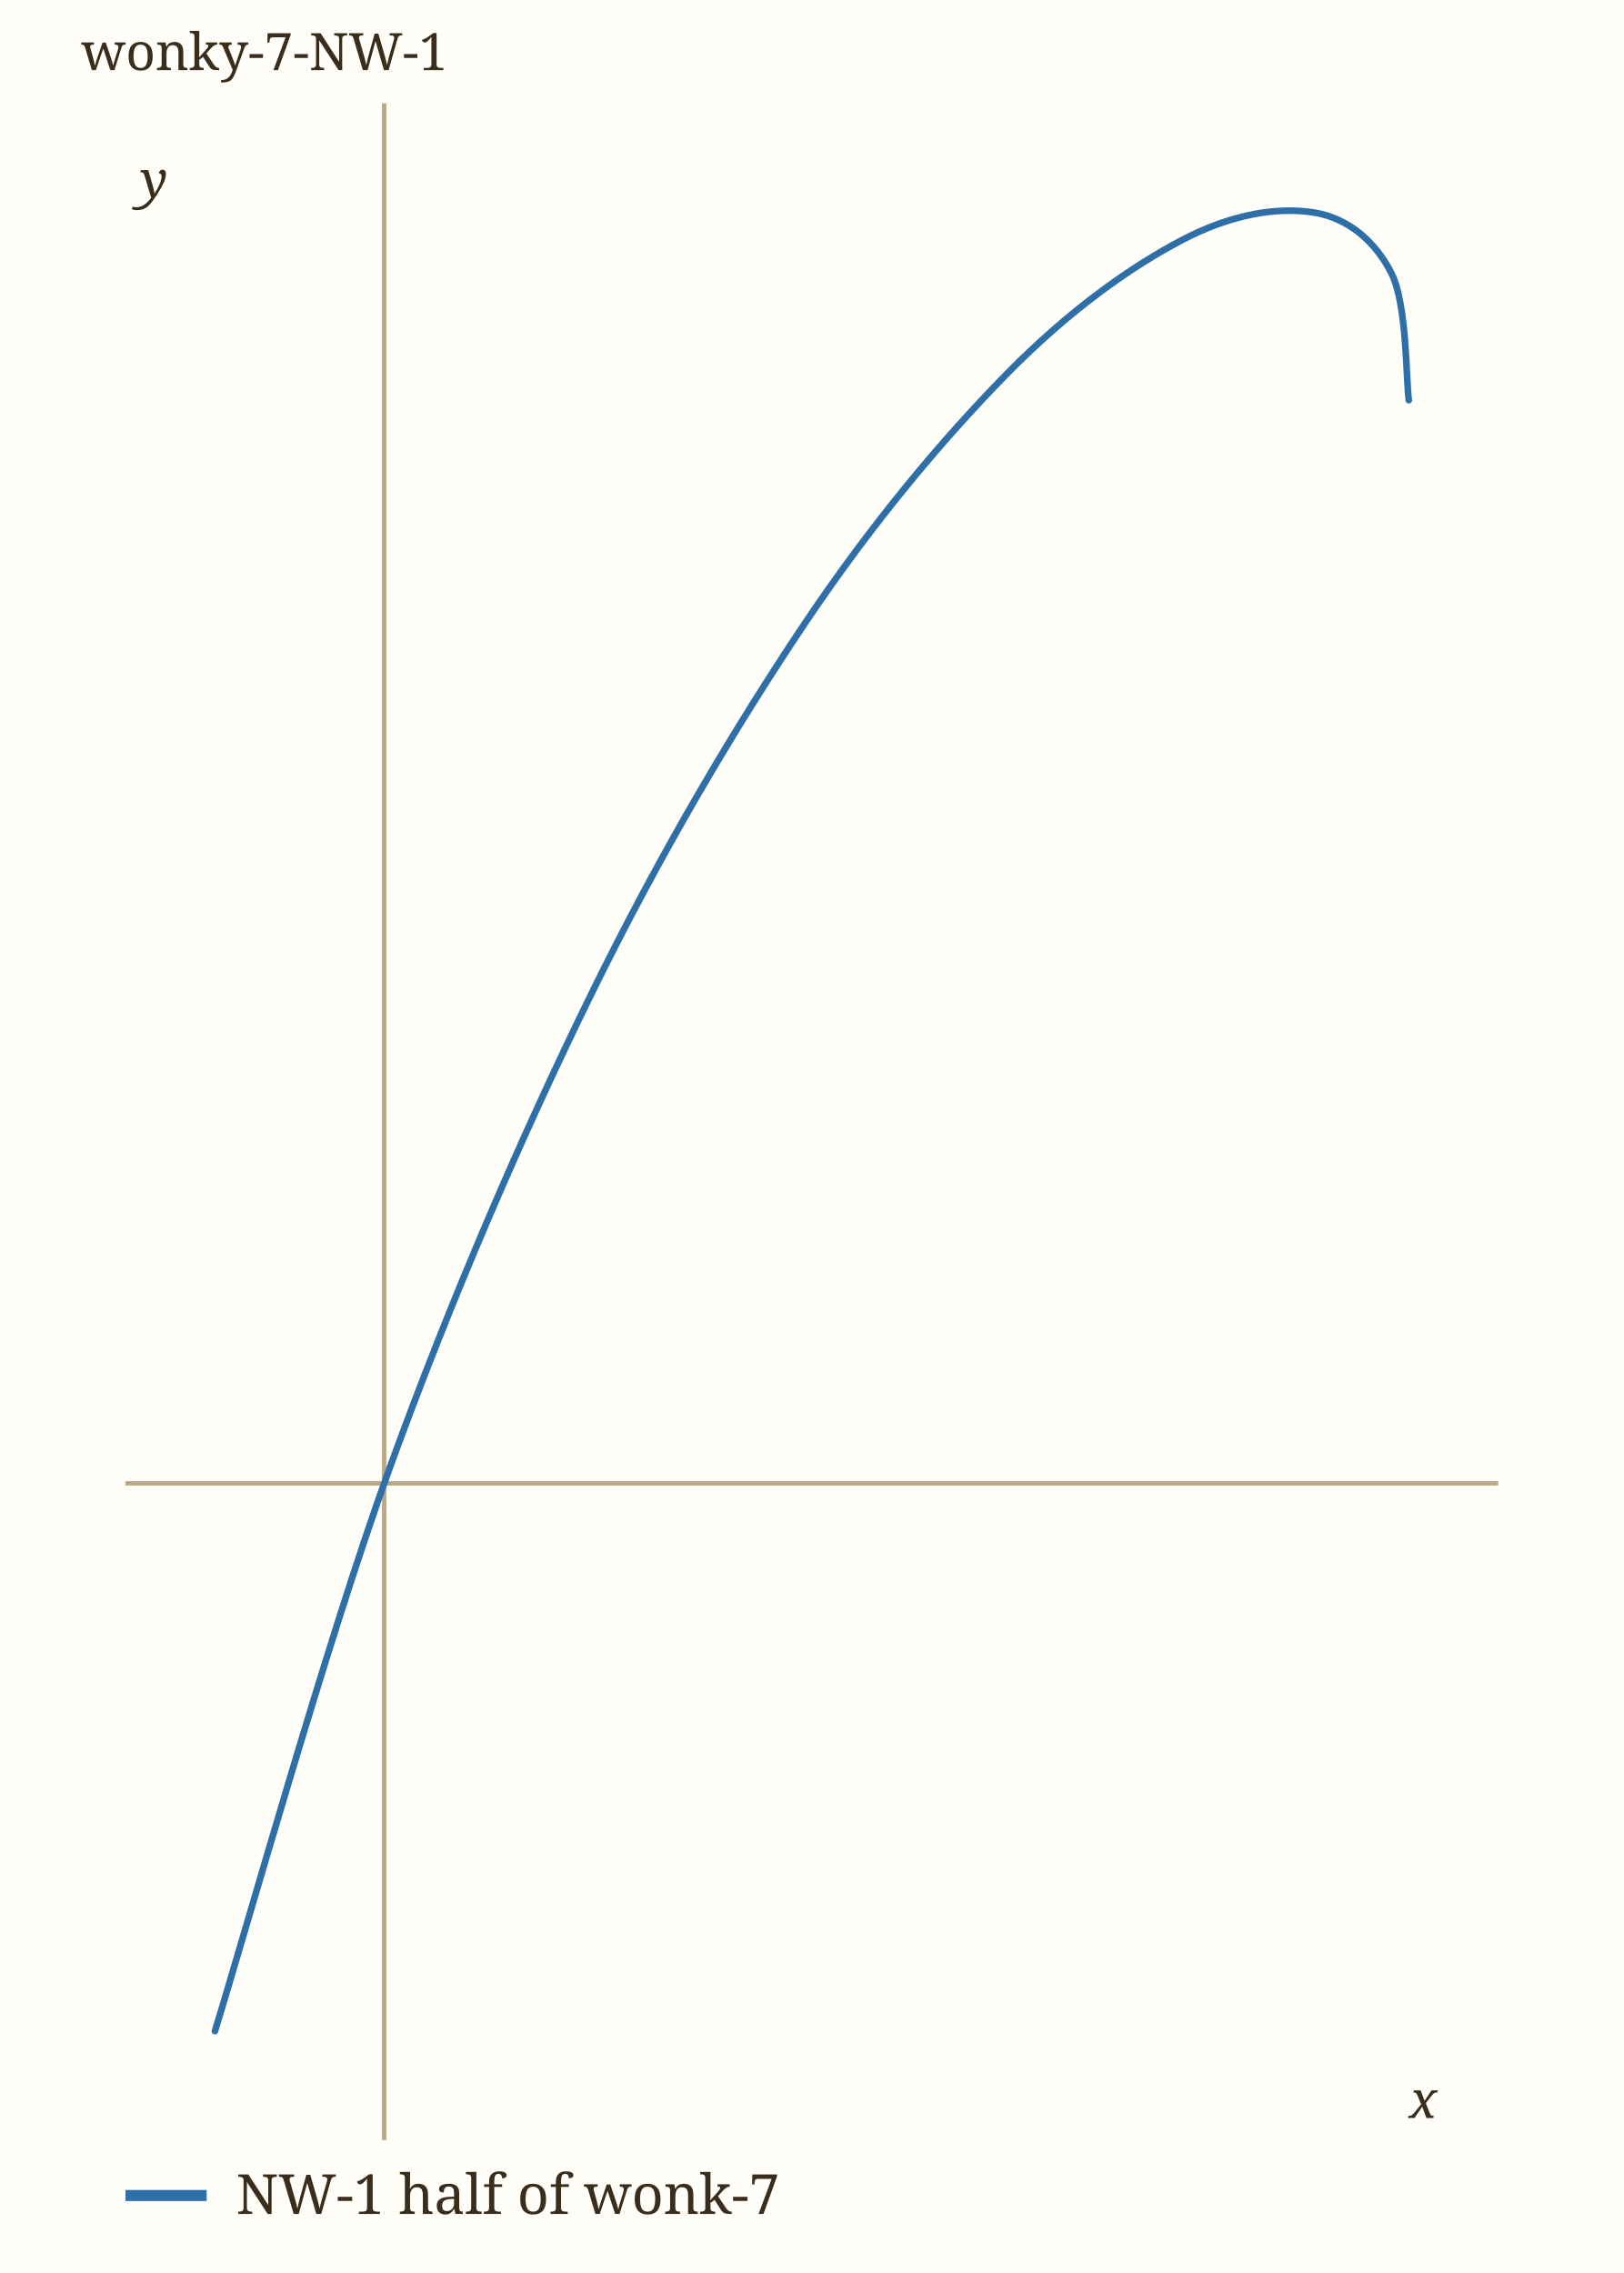
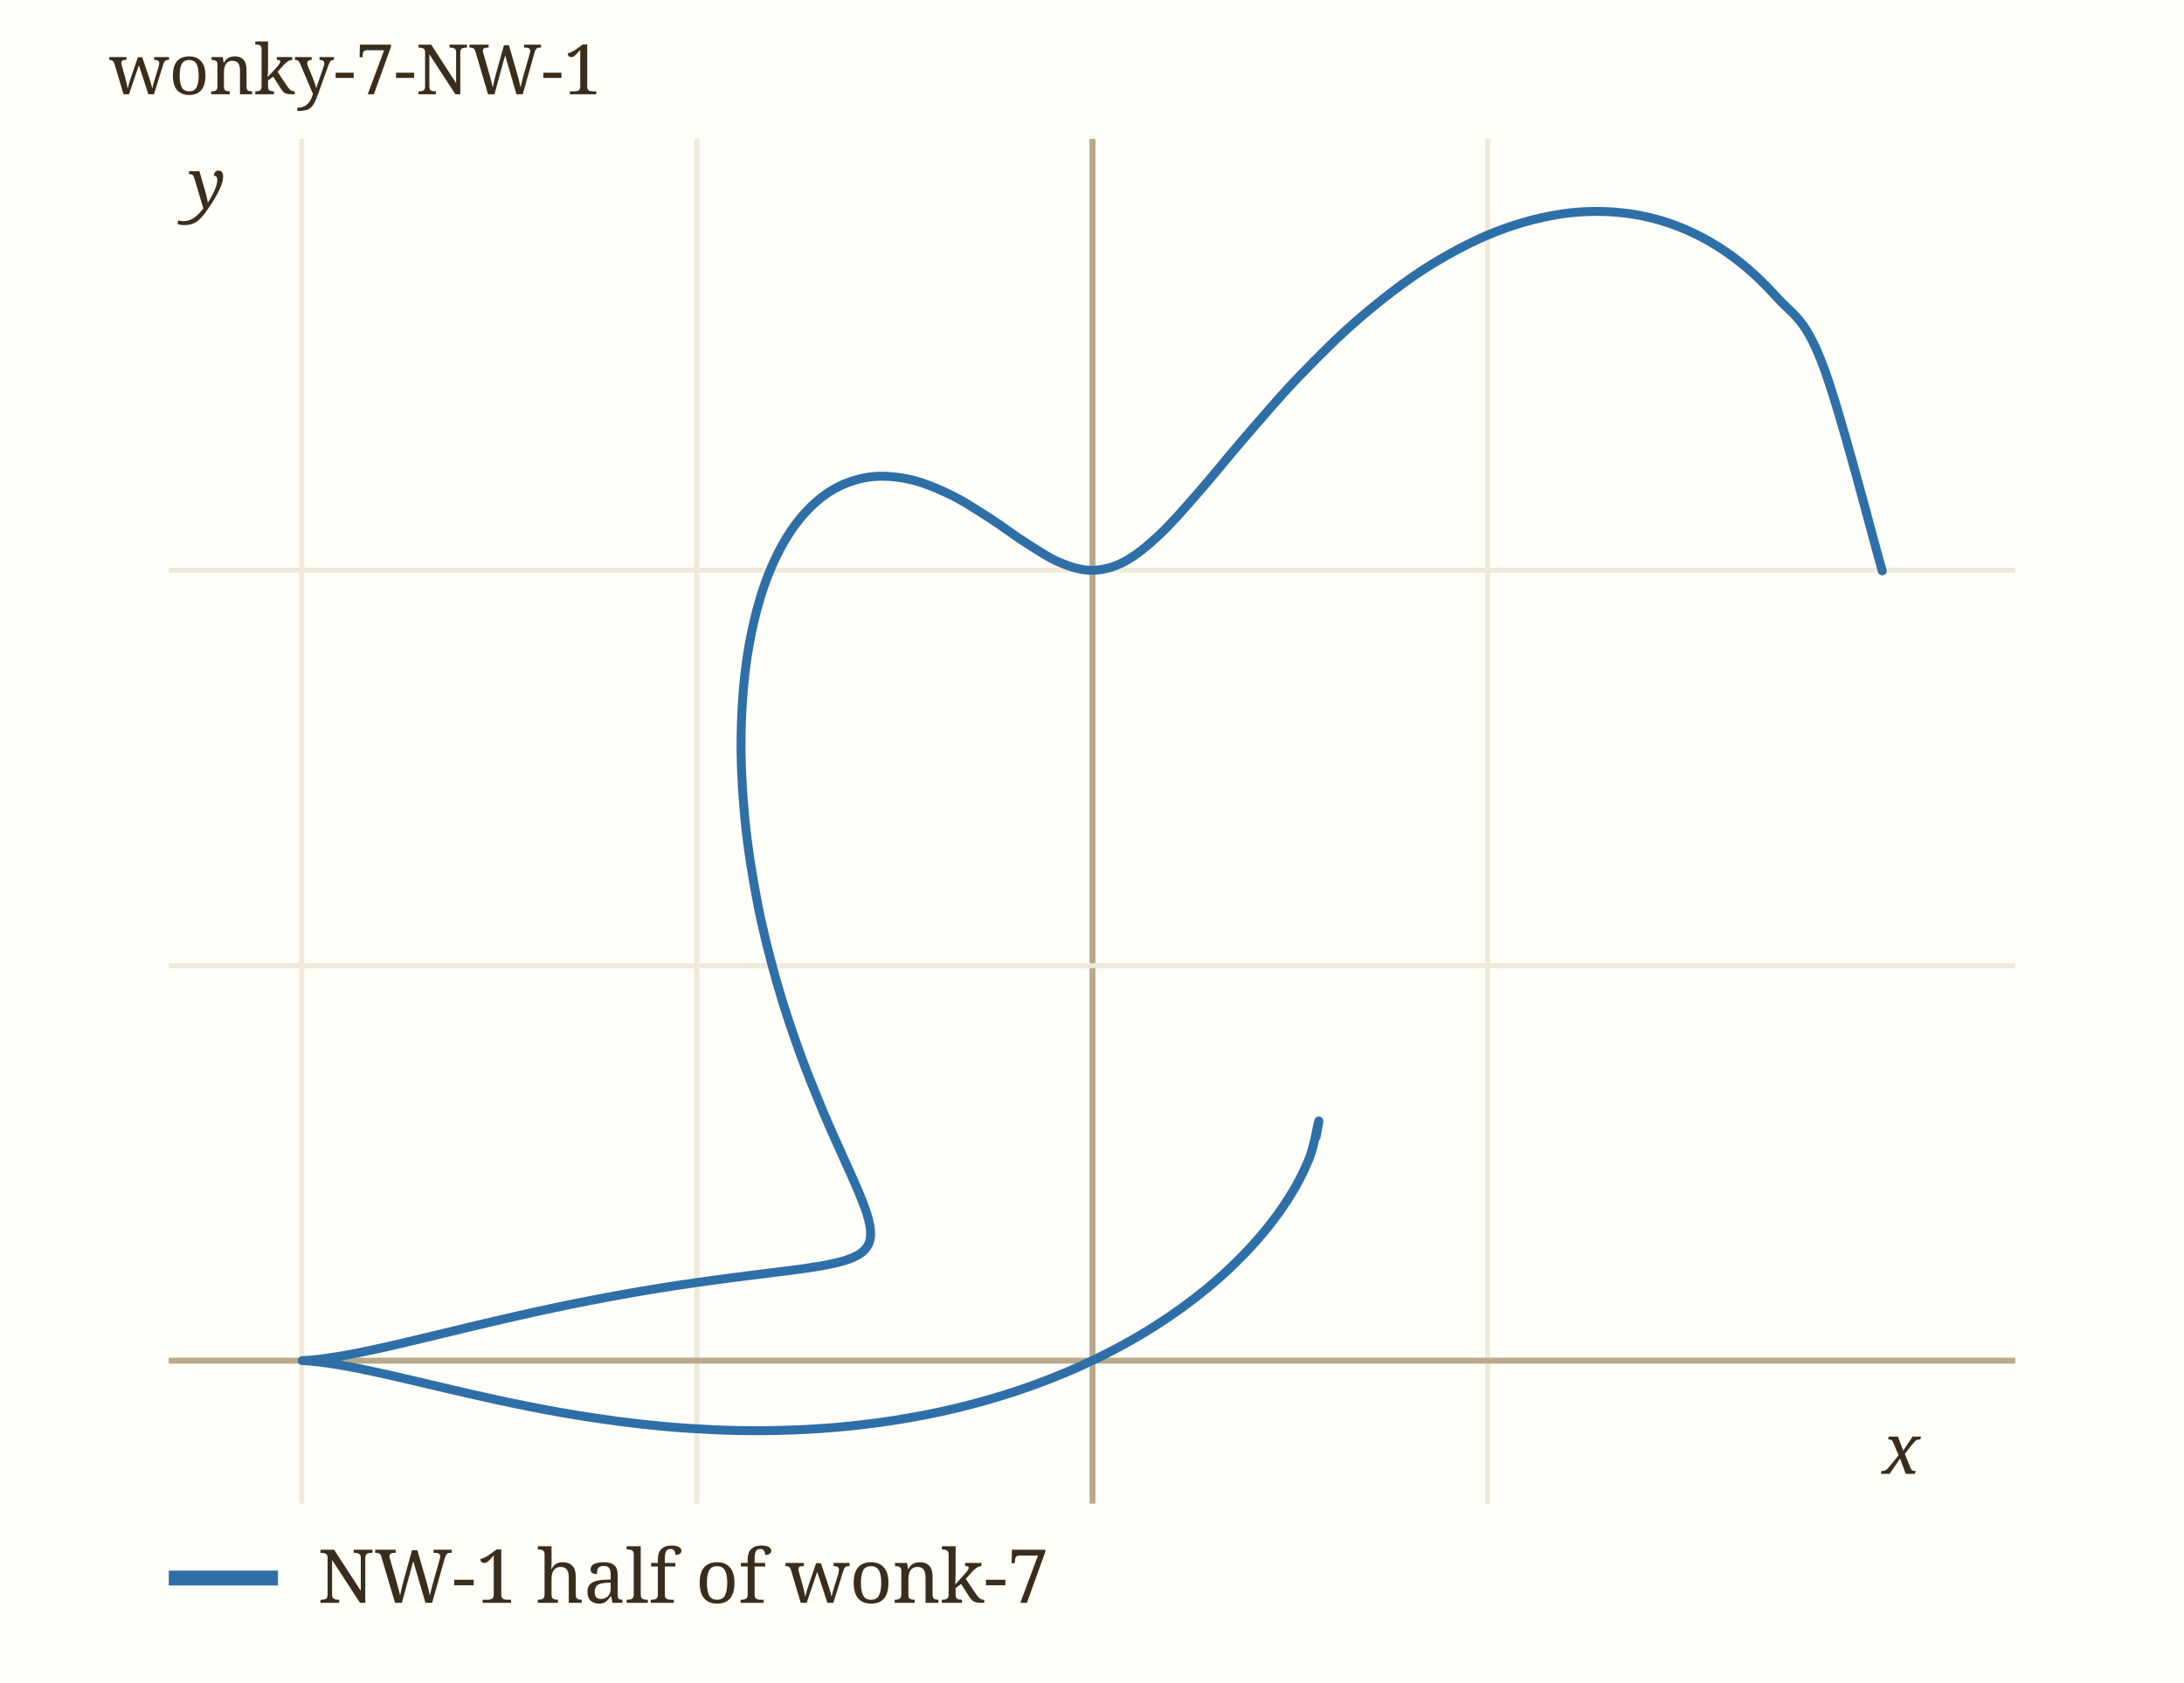
- <svg xmlns="http://www.w3.org/2000/svg" viewBox="0 0 440 616" width="440" height="616" role="img" aria-label="wonky-7-NW-1" data-panel="wonky-7-NW-1">
-   <rect x="0" y="0" width="440" height="616" fill="#fffef9" />
+ <svg xmlns="http://www.w3.org/2000/svg" viewBox="0 0 440 339" width="440" height="339" role="img" aria-label="wonky-7-NW-1" data-panel="wonky-7-NW-1">
+   <rect x="0" y="0" width="440" height="339" fill="#fffef9" />
  <clipPath id="clip-wonky-7-NW-1">
-     <rect x="34" y="28" width="372" height="552" />
+     <rect x="34" y="28" width="372" height="275" />
  </clipPath>
  <g clip-path="url(#clip-wonky-7-NW-1)">
-     <line x1="104.1" x2="104.1" y1="28" y2="580" stroke="#b9a98a" stroke-width="1.2" />
-     <line x1="34" x2="406" y1="402.0" y2="402.0" stroke="#b9a98a" stroke-width="1.2" />
-     <path d="M381.76,108.45 C380.97,102.70 381.31,82.44 377.01,73.96 C372.70,65.48 365.38,59.05 355.91,57.57 C346.44,56.10 334.04,57.81 320.19,65.11 C306.34,72.40 289.87,83.99 272.82,101.34 C255.78,118.69 236.66,141.25 217.92,169.20 C199.18,197.16 179.13,230.90 160.39,269.06 C141.65,307.22 122.51,351.26 105.48,398.15 C88.46,445.05 66.11,525.05 58.24,550.43" fill="none" stroke="#2f6fa8" stroke-width="1.8" stroke-linecap="round" data-path="wonky-7-NW-1" />
+     <line x1="60.8" x2="60.8" y1="28" y2="303" stroke="#f0e8d8" stroke-width="1" />
+     <text x="60.8" y="317.0" font-family="ui-monospace, Menlo, monospace" font-size="11" fill="#9c8a6a" text-anchor="middle">-1</text>
+     <line x1="140.4" x2="140.4" y1="28" y2="303" stroke="#f0e8d8" stroke-width="1" />
+     <text x="140.4" y="317.0" font-family="ui-monospace, Menlo, monospace" font-size="11" fill="#9c8a6a" text-anchor="middle">-0.5</text>
+     <line x1="220.1" x2="220.1" y1="28" y2="303" stroke="#b9a98a" stroke-width="1.2" />
+     <line x1="299.7" x2="299.7" y1="28" y2="303" stroke="#f0e8d8" stroke-width="1" />
+     <text x="299.7" y="317.0" font-family="ui-monospace, Menlo, monospace" font-size="11" fill="#9c8a6a" text-anchor="middle">0.5</text>
+     <line x1="34" x2="406" y1="274.2" y2="274.2" stroke="#b9a98a" stroke-width="1.2" />
+     <line x1="34" x2="406" y1="194.6" y2="194.6" stroke="#f0e8d8" stroke-width="1" />
+     <text x="28.0" y="198.6" font-family="ui-monospace, Menlo, monospace" font-size="11" fill="#9c8a6a" text-anchor="end">0.5</text>
+     <line x1="34" x2="406" y1="114.9" y2="114.9" stroke="#f0e8d8" stroke-width="1" />
+     <text x="28.0" y="118.9" font-family="ui-monospace, Menlo, monospace" font-size="11" fill="#9c8a6a" text-anchor="end">1</text>
+     <path d="M379.21,115.04 C377.18,108.05 370.66,82.35 367.07,73.12 C363.49,63.88 361.20,63.53 357.70,59.62 C354.20,55.71 350.24,52.28 346.07,49.66 C341.90,47.04 337.33,45.06 332.67,43.91 C328.00,42.76 323.03,42.37 318.09,42.73 C313.16,43.09 308.03,44.29 303.06,46.06 C298.09,47.84 293.05,50.44 288.26,53.38 C283.48,56.33 278.76,60.00 274.34,63.74 C269.93,67.48 265.69,71.75 261.77,75.82 C257.84,79.89 254.18,84.25 250.79,88.15 C247.40,92.06 244.32,95.96 241.43,99.25 C238.55,102.54 235.96,105.55 233.47,107.87 C230.98,110.19 228.75,112.01 226.51,113.19 C224.28,114.36 222.21,114.89 220.06,114.92 C217.91,114.96 215.83,114.30 213.61,113.39 C211.40,112.48 209.16,110.95 206.77,109.45 C204.39,107.94 201.90,106.00 199.31,104.35 C196.71,102.70 193.98,100.87 191.21,99.56 C188.44,98.25 185.53,97.03 182.69,96.48 C179.85,95.94 176.92,95.75 174.17,96.29 C171.42,96.83 168.66,97.94 166.17,99.74 C163.69,101.54 161.30,104.03 159.26,107.09 C157.23,110.15 155.39,113.93 153.94,118.09 C152.50,122.26 151.35,127.09 150.57,132.09 C149.80,137.10 149.39,142.62 149.31,148.12 C149.22,153.62 149.53,159.46 150.08,165.09 C150.63,170.73 151.55,176.49 152.60,181.93 C153.66,187.37 155.03,192.74 156.43,197.71 C157.82,202.68 159.44,207.42 160.98,211.74 C162.52,216.05 164.18,220.03 165.65,223.60 C167.13,227.17 168.62,230.34 169.86,233.16 C171.10,235.97 172.24,238.37 173.10,240.48 C173.96,242.59 174.63,244.32 175.00,245.83 C175.37,247.34 175.49,248.52 175.33,249.56 C175.16,250.60 174.71,251.36 174.01,252.06 C173.30,252.75 172.31,253.24 171.10,253.71 C169.89,254.17 168.40,254.51 166.76,254.85 C165.11,255.19 163.22,255.45 161.23,255.74 C159.23,256.02 157.04,256.28 154.79,256.56 C152.54,256.85 150.14,257.14 147.73,257.45 C145.32,257.77 142.81,258.10 140.33,258.46 C137.85,258.81 135.32,259.20 132.85,259.59 C130.37,259.99 127.88,260.41 125.47,260.85 C123.06,261.28 120.67,261.73 118.37,262.18 C116.07,262.63 113.82,263.09 111.66,263.55 C109.50,264.00 107.40,264.46 105.40,264.91 C103.40,265.36 101.47,265.80 99.64,266.23 C97.80,266.66 96.05,267.07 94.38,267.47 C92.71,267.87 91.13,268.26 89.62,268.62 C88.11,268.98 86.68,269.33 85.33,269.65 C83.97,269.98 82.69,270.28 81.48,270.57 C80.27,270.85 79.13,271.11 78.05,271.36 C76.97,271.60 75.96,271.82 75.00,272.03 C74.04,272.23 73.15,272.42 72.31,272.59 C71.47,272.75 70.68,272.90 69.95,273.04 C69.21,273.17 68.53,273.29 67.89,273.39 C67.26,273.50 66.67,273.59 66.13,273.66 C65.59,273.74 65.10,273.81 64.65,273.87 C64.19,273.92 63.79,273.97 63.42,274.00 C63.05,274.04 62.73,274.07 62.44,274.10 C62.16,274.12 61.91,274.14 61.71,274.15 C61.50,274.16 61.33,274.17 61.19,274.18 C61.06,274.18 60.96,274.18 60.89,274.19 C60.82,274.19 60.79,274.19 60.79,274.19 C60.79,274.19 60.87,274.19 60.89,274.19 C60.91,274.19 60.84,274.19 60.89,274.19 C60.94,274.19 61.06,274.19 61.19,274.20 C61.33,274.20 61.50,274.21 61.71,274.22 C61.91,274.24 62.16,274.25 62.44,274.28 C62.73,274.30 63.05,274.33 63.42,274.37 C63.79,274.41 64.19,274.45 64.65,274.51 C65.10,274.57 65.59,274.63 66.13,274.71 C66.67,274.79 67.26,274.88 67.89,274.98 C68.53,275.09 69.21,275.20 69.95,275.34 C70.68,275.47 71.47,275.62 72.31,275.79 C73.15,275.96 74.05,276.14 75.01,276.35 C75.97,276.55 76.98,276.77 78.07,277.02 C79.15,277.26 80.30,277.52 81.52,277.81 C82.75,278.09 84.04,278.39 85.41,278.72 C86.79,279.04 88.24,279.39 89.79,279.75 C91.33,280.11 92.96,280.49 94.69,280.88 C96.43,281.28 98.25,281.69 100.19,282.11 C102.14,282.53 104.18,282.96 106.35,283.39 C108.52,283.82 110.80,284.26 113.21,284.68 C115.63,285.10 118.17,285.52 120.85,285.90 C123.53,286.29 126.34,286.67 129.29,286.99 C132.25,287.31 135.35,287.61 138.58,287.82 C141.81,288.03 145.19,288.21 148.70,288.27 C152.20,288.33 155.85,288.32 159.61,288.17 C163.36,288.03 167.26,287.79 171.22,287.37 C175.19,286.96 179.28,286.42 183.40,285.68 C187.52,284.95 191.74,284.06 195.93,282.94 C200.12,281.83 204.38,280.53 208.53,279.01 C212.69,277.48 216.87,275.75 220.87,273.80 C224.87,271.85 228.83,269.67 232.53,267.32 C236.24,264.97 239.83,262.38 243.09,259.70 C246.35,257.01 249.42,254.10 252.08,251.20 C254.74,248.31 257.14,245.23 259.07,242.30 C261.01,239.37 262.59,236.34 263.69,233.62 C264.79,230.90 265.42,226.73 265.66,225.98 C265.90,225.23 265.23,228.58 265.14,229.10" fill="none" stroke="#2f6fa8" stroke-width="1.8" stroke-linecap="round" data-path="wonky-7-NW-1" />
  </g>
-   <text x="381.8" y="574.0" font-family="Georgia, serif" font-size="14" font-style="italic" fill="#3b2d1c">x</text>
-   <text x="38.0" y="53.6" font-family="Georgia, serif" font-size="14" font-style="italic" fill="#3b2d1c">y</text>
+   <text x="379.2" y="297.0" font-family="Georgia, serif" font-size="14" font-style="italic" fill="#3b2d1c">x</text>
+   <text x="38.0" y="42.0" font-family="Georgia, serif" font-size="14" font-style="italic" fill="#3b2d1c">y</text>
  <text x="22" y="19" font-family="Georgia, serif" font-size="14" fill="#3b2d1c">wonky-7-NW-1</text>
-   <line x1="34" x2="56" y1="595" y2="595" stroke="#2f6fa8" stroke-width="3" />
-   <text x="64" y="600" font-family="Georgia, serif" font-size="15" fill="#3b2d1c">NW-1 half of wonk-7</text>
+   <line x1="34" x2="56" y1="318" y2="318" stroke="#2f6fa8" stroke-width="3" />
+   <text x="64" y="323" font-family="Georgia, serif" font-size="15" fill="#3b2d1c">NW-1 half of wonk-7</text>
</svg>
